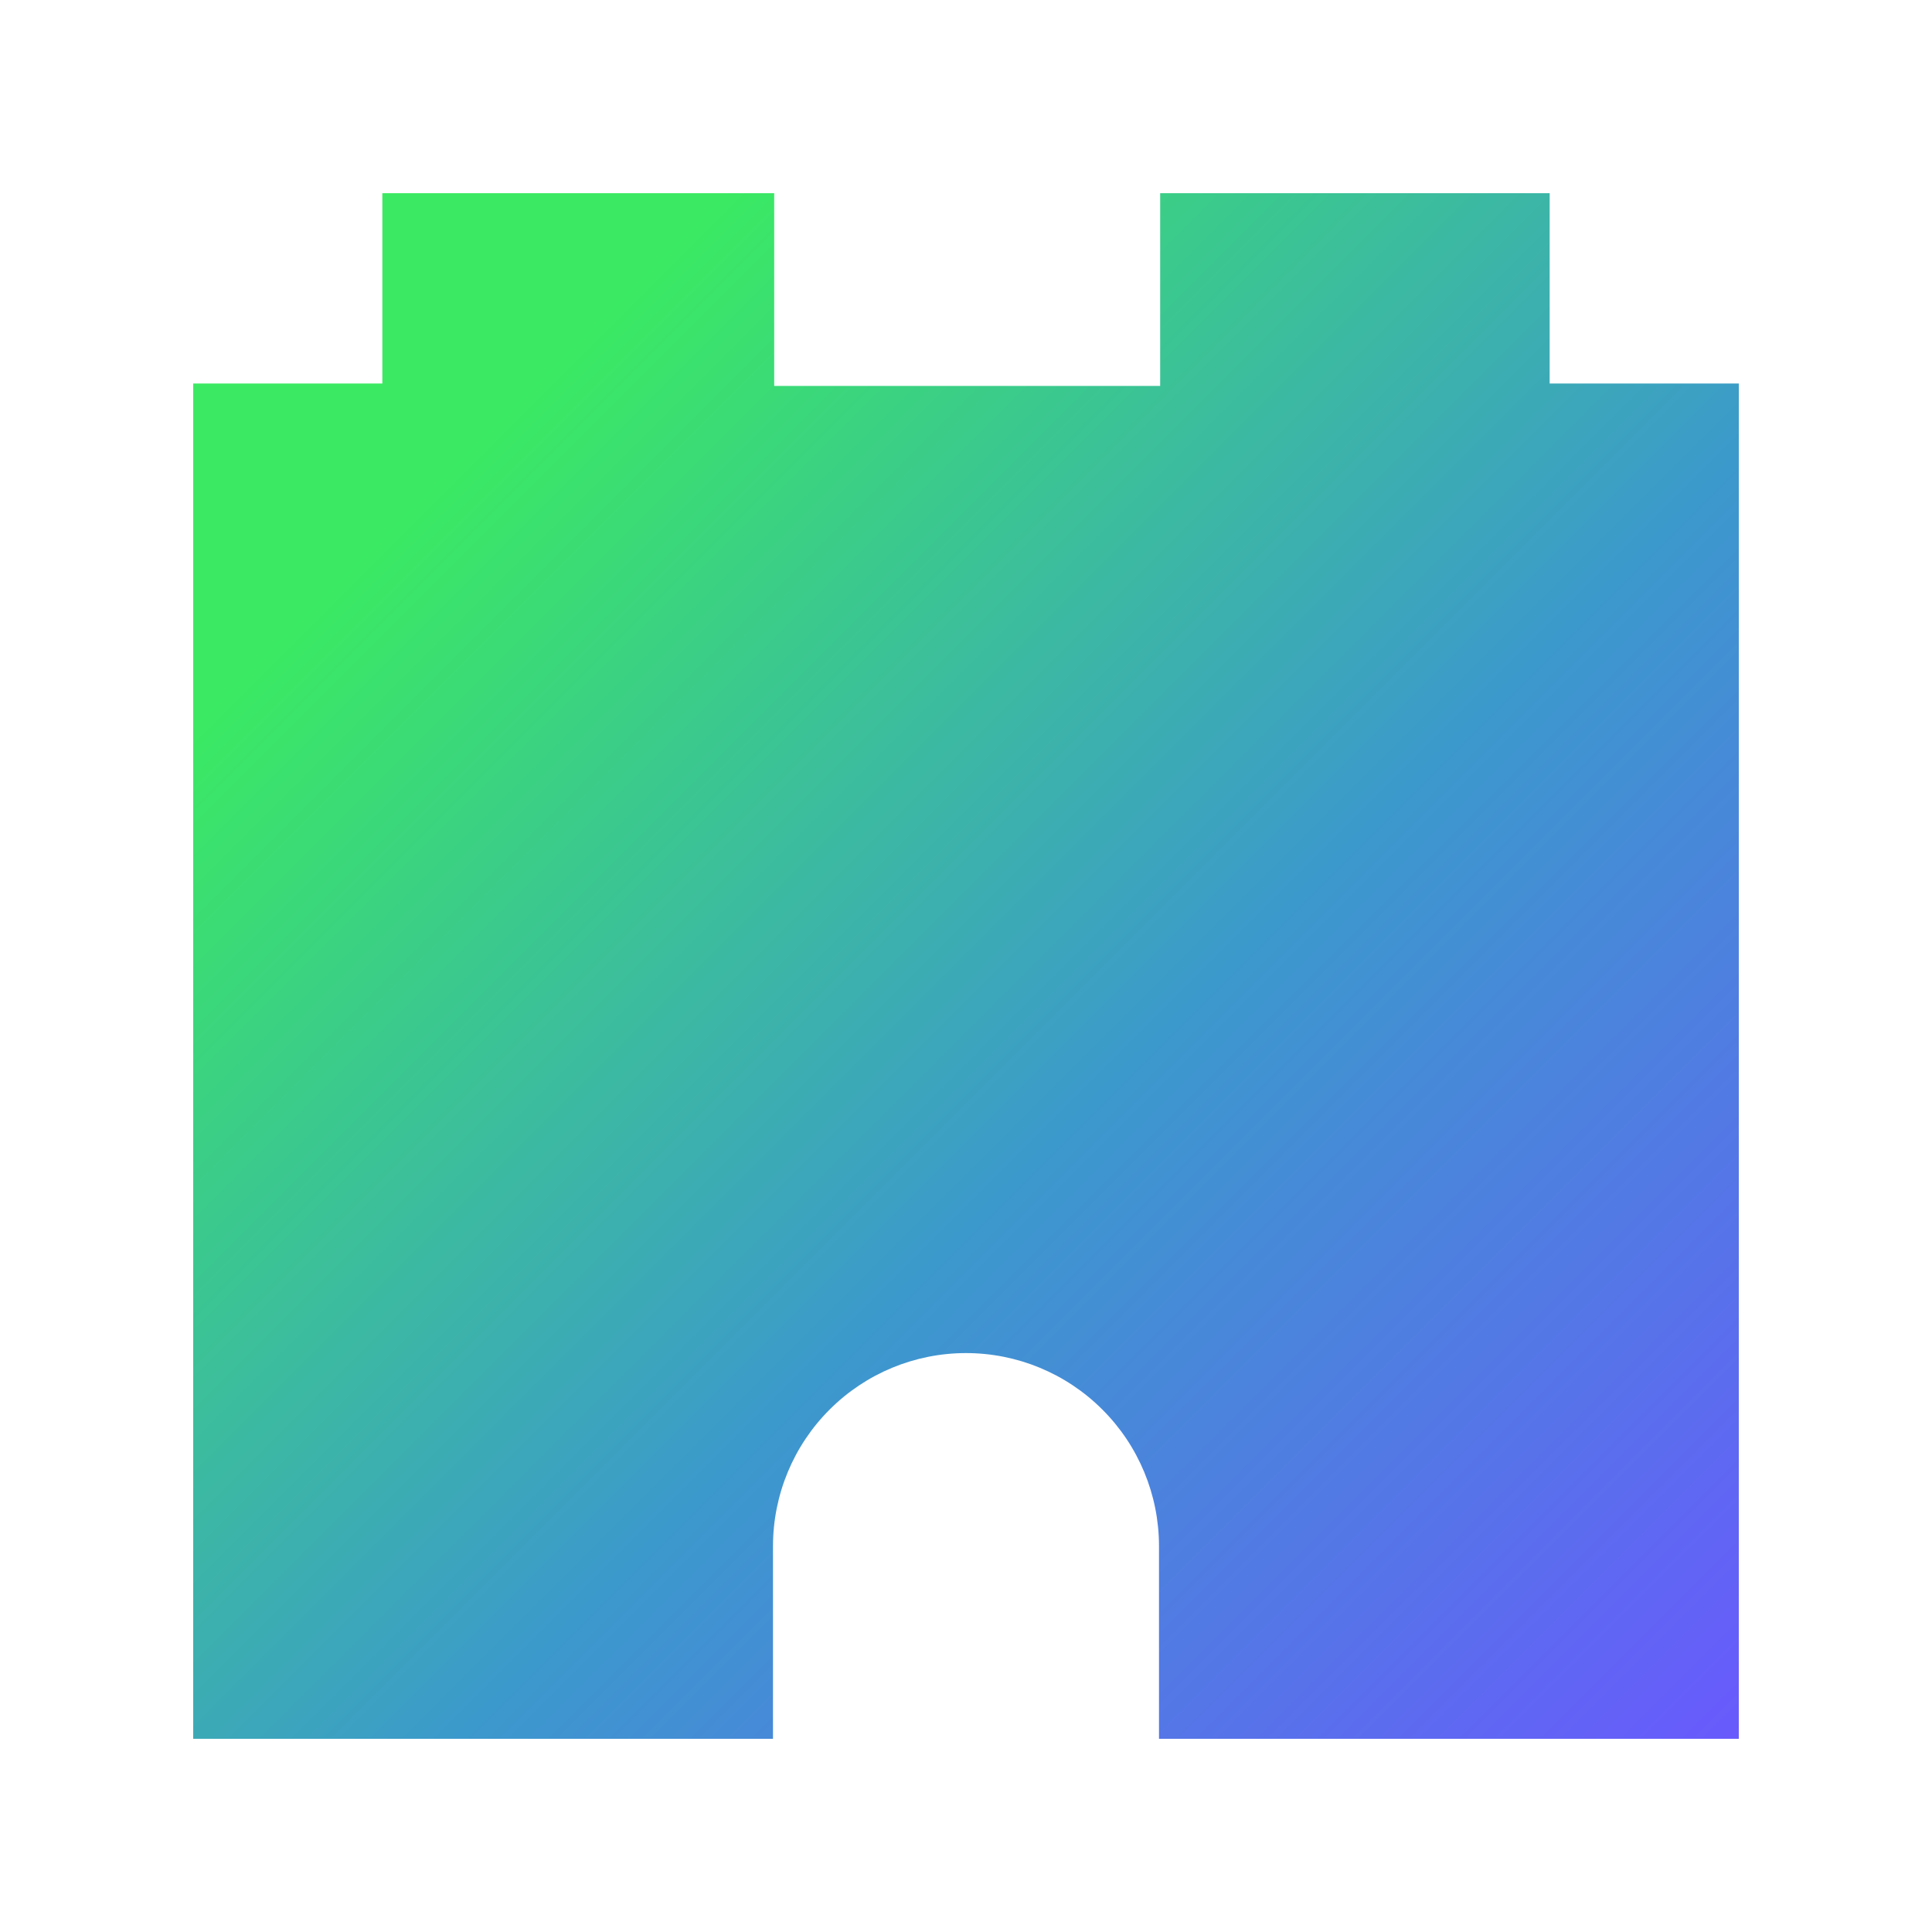
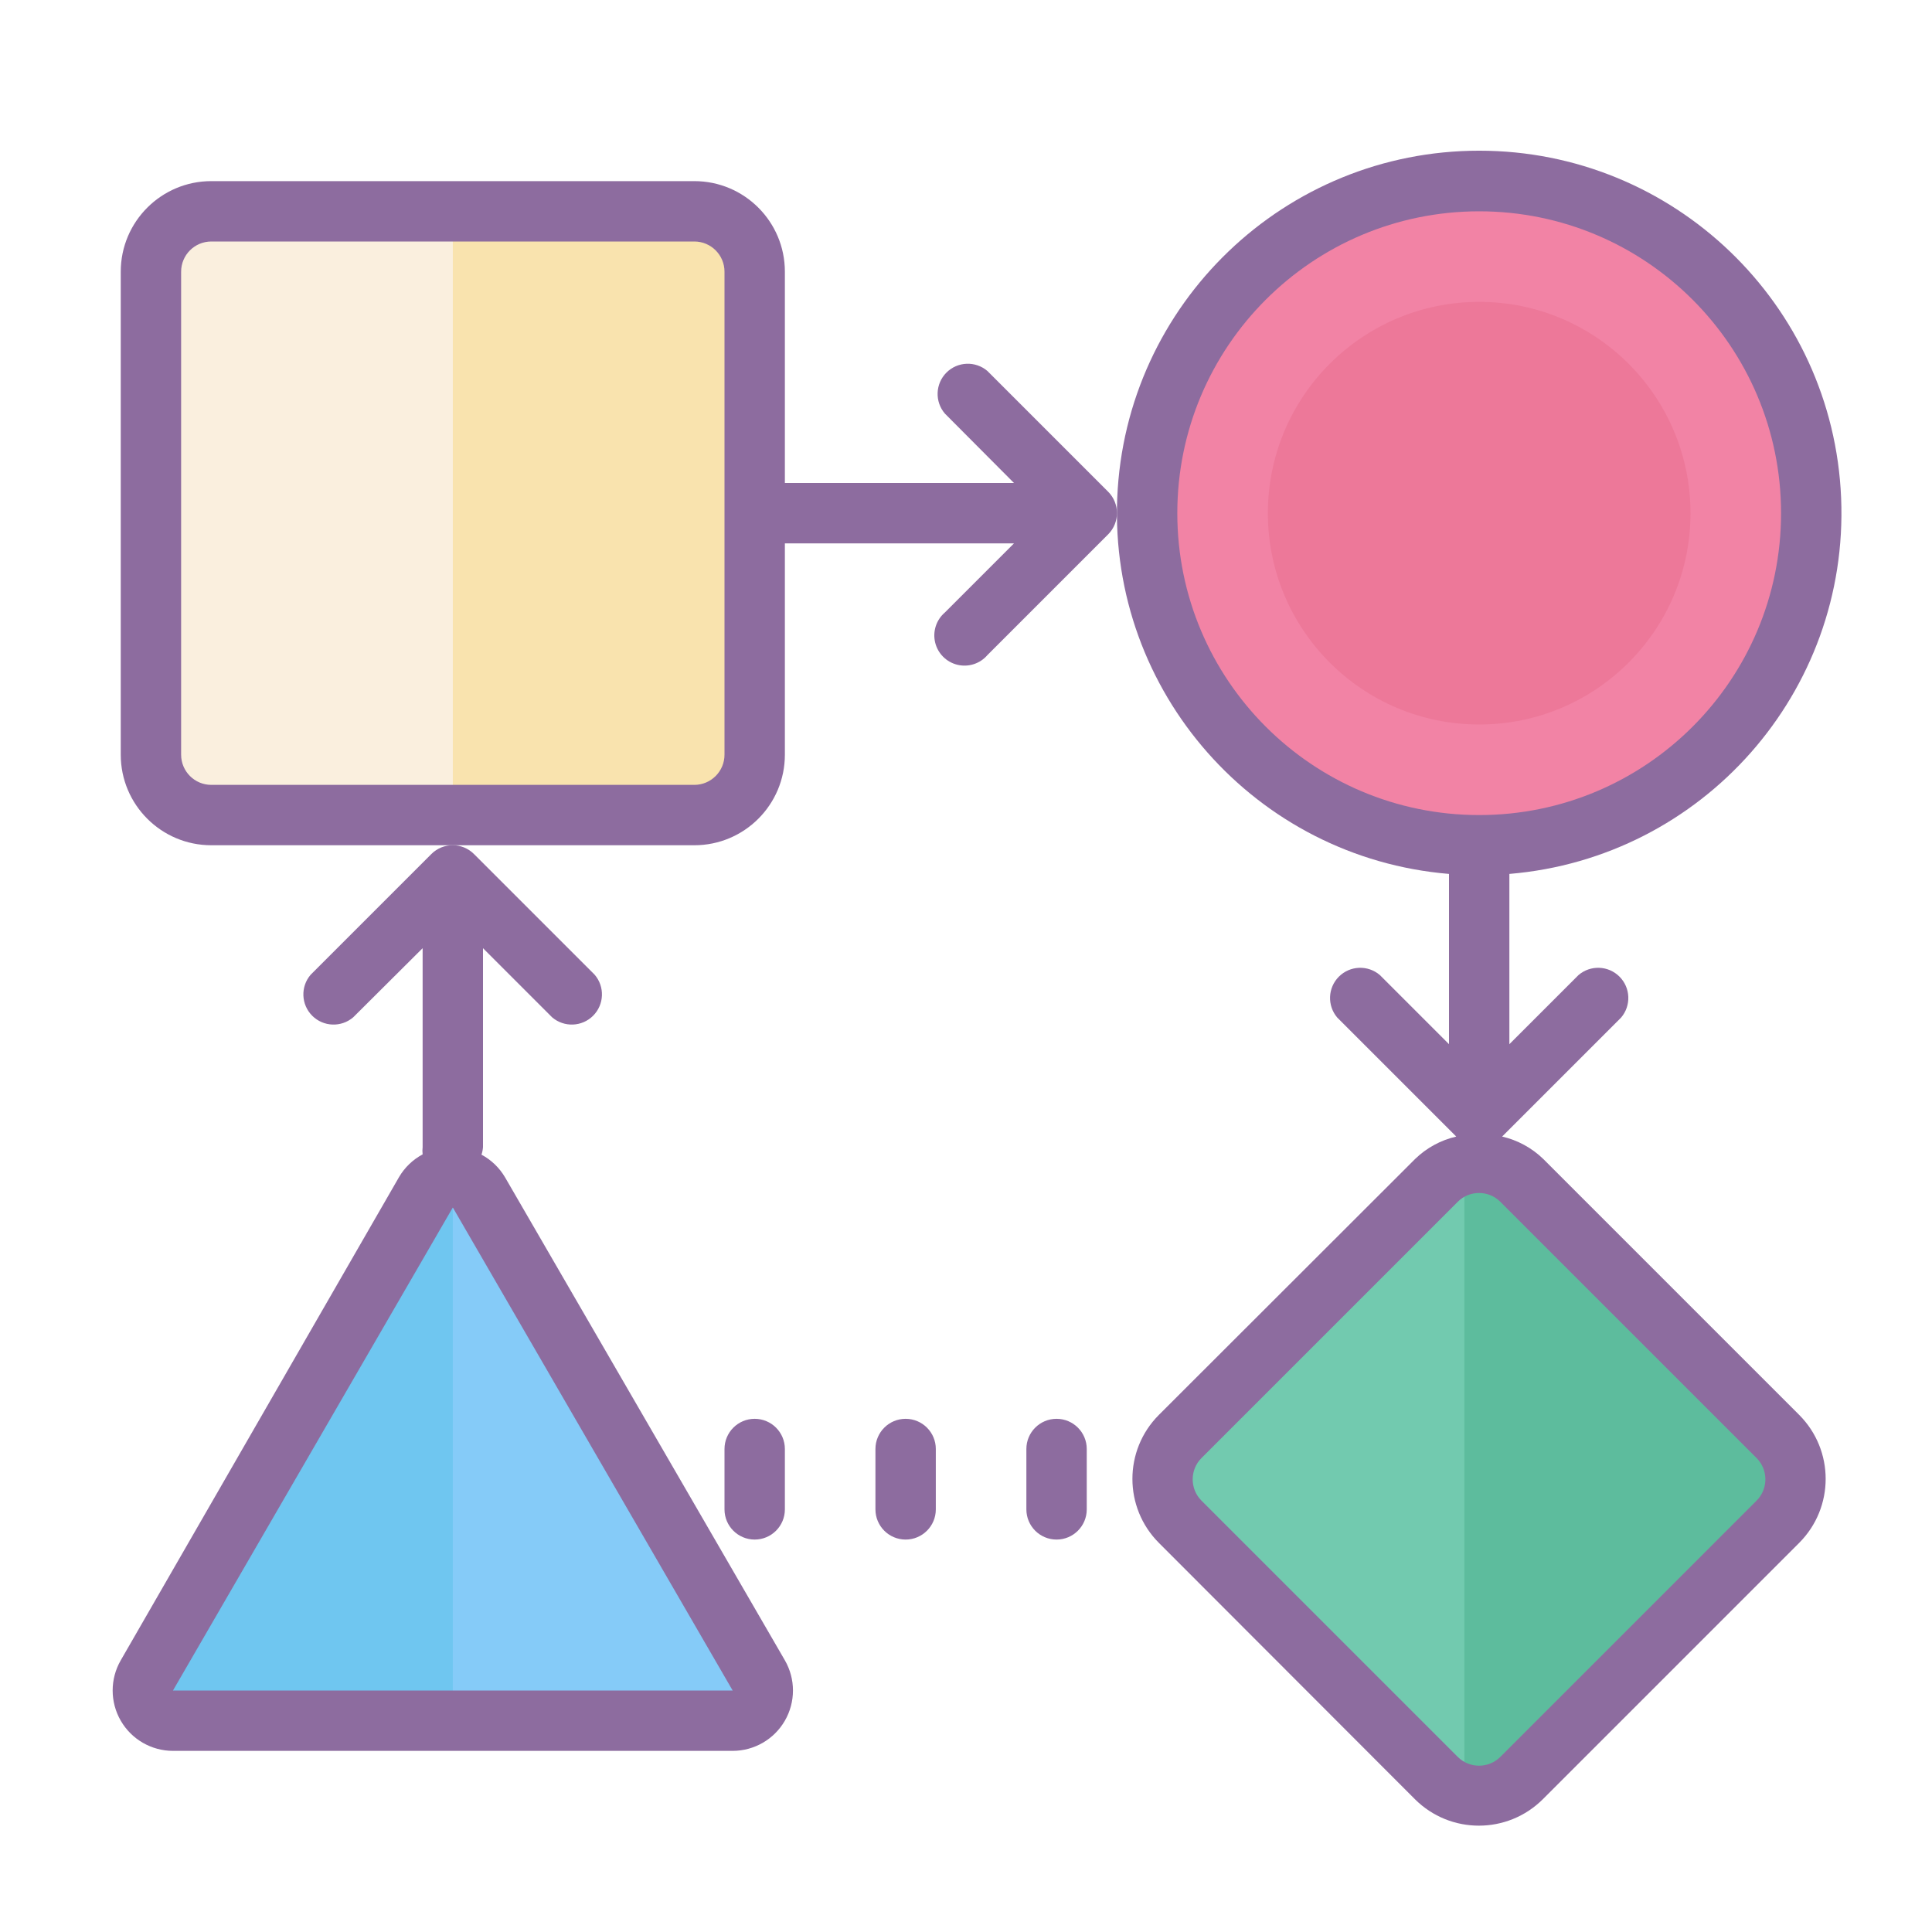
- <svg xmlns="http://www.w3.org/2000/svg" width="40" height="40" viewBox="0 0 40 40" fill="none">
-   <path d="M32.084 7.94V4H24.02V7.99H16.029V4H7.916V7.94H4V36H16.004V32.005C16.006 30.946 16.427 29.931 17.177 29.183C17.926 28.434 18.941 28.014 20 28.014C21.059 28.014 22.074 28.434 22.823 29.183C23.573 29.931 23.994 30.946 23.996 32.005V36H36V7.94H32.084Z" fill="url(#paint0_linear)" />
-   <defs>
-     <linearGradient id="paint0_linear" x1="2.942" y1="4.9" x2="37.777" y2="39.734" gradientUnits="userSpaceOnUse">
-       <stop offset="0.159" stop-color="#3BEA62" />
-       <stop offset="0.54" stop-color="#3C99CC" />
-       <stop offset="0.937" stop-color="#6B57FF" />
-     </linearGradient>
-   </defs>
+ <svg xmlns="http://www.w3.org/2000/svg" t="1766555815292" class="icon" viewBox="0 0 1024 1024" version="1.1" p-id="14448" width="40" height="40">
+   <path d="M80 112m32 0l256 0q32 0 32 32l0 256q0 32-32 32l-256 0q-32 0-32-32l0-256q0-32 32-32Z" fill="#F9E3AE" p-id="14449" />
+   <path d="M112 432h128V112H112a32 32 0 0 0-32 32v256a32 32 0 0 0 32 32z" fill="#FAEFDE" p-id="14450" />
+   <path d="M602.926 783.996m22.627-22.627l135.765-135.765q22.627-22.627 45.255 0l135.765 135.765q22.627 22.627 0 45.255l-135.765 135.765q-22.627 22.627-45.255 0l-135.765-135.765q-22.627-22.627 0-45.255Z" fill="#72CAAF" p-id="14451" />
+   <path d="M784 272m-176 0a176 176 0 1 0 352 0 176 176 0 1 0-352 0Z" fill="#F283A5" p-id="14452" />
+   <path d="M784 272m-112 0a112 112 0 1 0 224 0 112 112 0 1 0-224 0Z" fill="#ED7899" p-id="14453" />
+   <path d="M226.08 632l-148.32 256a16 16 0 0 0 13.92 24h296.64a16 16 0 0 0 13.92-24l-148.32-256a16 16 0 0 0-27.84 0z" fill="#85CBF8" p-id="14454" />
+   <path d="M934.72 806.56l-136 135.84a32 32 0 0 1-22.56 9.28v-336a32 32 0 0 1 22.56 9.28l135.84 135.84a32 32 0 0 1 0.16 45.76z" fill="#5DBC9D" p-id="14455" />
+   <path d="M91.68 912H240V624a16 16 0 0 0-13.92 8l-148.16 256a16 16 0 0 0 13.76 24z" fill="#6FC6F0" p-id="14456" />
+   <path d="M384 768v32a16 16 0 0 0 32 0v-32a16 16 0 0 0-32 0zM480 752a16 16 0 0 0-16 16v32a16 16 0 0 0 32 0v-32a16 16 0 0 0-16-16zM560 752a16 16 0 0 0-16 16v32a16 16 0 0 0 32 0v-32a16 16 0 0 0-16-16zM817.92 614.24a46.24 46.24 0 0 0-21.76-11.84l63.04-63.04a16 16 0 0 0-22.56-22.56L800 553.44v-90.24a192 192 0 1 0-32 0v90.24l-36.64-36.64a16 16 0 0 0-22.56 22.56l63.04 63.04a46.24 46.24 0 0 0-21.76 11.84l-135.84 135.68a48 48 0 0 0 0 67.84l135.68 135.84a48 48 0 0 0 67.84 0l135.84-135.84a48 48 0 0 0 0-67.84zM624 272a160 160 0 1 1 160 160 160 160 0 0 1-160-160z m307.04 523.36L795.2 931.2a16 16 0 0 1-22.56 0l-135.84-135.84a16 16 0 0 1 0-22.56l135.84-135.84a16 16 0 0 1 22.56 0l135.84 135.84a16 16 0 0 1 0 22.56z" fill="#8D6C9F" p-id="14457" />
+   <path d="M587.36 260.64l-64-64a16 16 0 0 0-22.56 22.56l36.64 36.8H416V144a48 48 0 0 0-48-48H112a48 48 0 0 0-48 48v256a48 48 0 0 0 48 48h256a48 48 0 0 0 48-48v-112h121.44l-36.64 36.64a16 16 0 1 0 22.56 22.56l64-64a16 16 0 0 0 0-22.56zM384 400a16 16 0 0 1-16 16H112a16 16 0 0 1-16-16V144a16 16 0 0 1 16-16h256a16 16 0 0 1 16 16z" fill="#8D6C9F" p-id="14458" />
+   <path d="M228.64 452.64l-64 64a16 16 0 0 0 22.56 22.56l36.8-36.64V608a16 16 0 0 0 0 3.84 32 32 0 0 0-12.48 12L64 880a32 32 0 0 0 0 32 32 32 0 0 0 27.68 16h296.64A32 32 0 0 0 416 912a32 32 0 0 0 0-32l-148.32-256a32 32 0 0 0-12.48-12A16 16 0 0 0 256 608v-105.44l36.64 36.64a16 16 0 0 0 22.56-22.56l-64-64a16 16 0 0 0-22.56 0zM388.32 896H91.68L240 640z" fill="#8D6C9F" p-id="14459" />
</svg>
